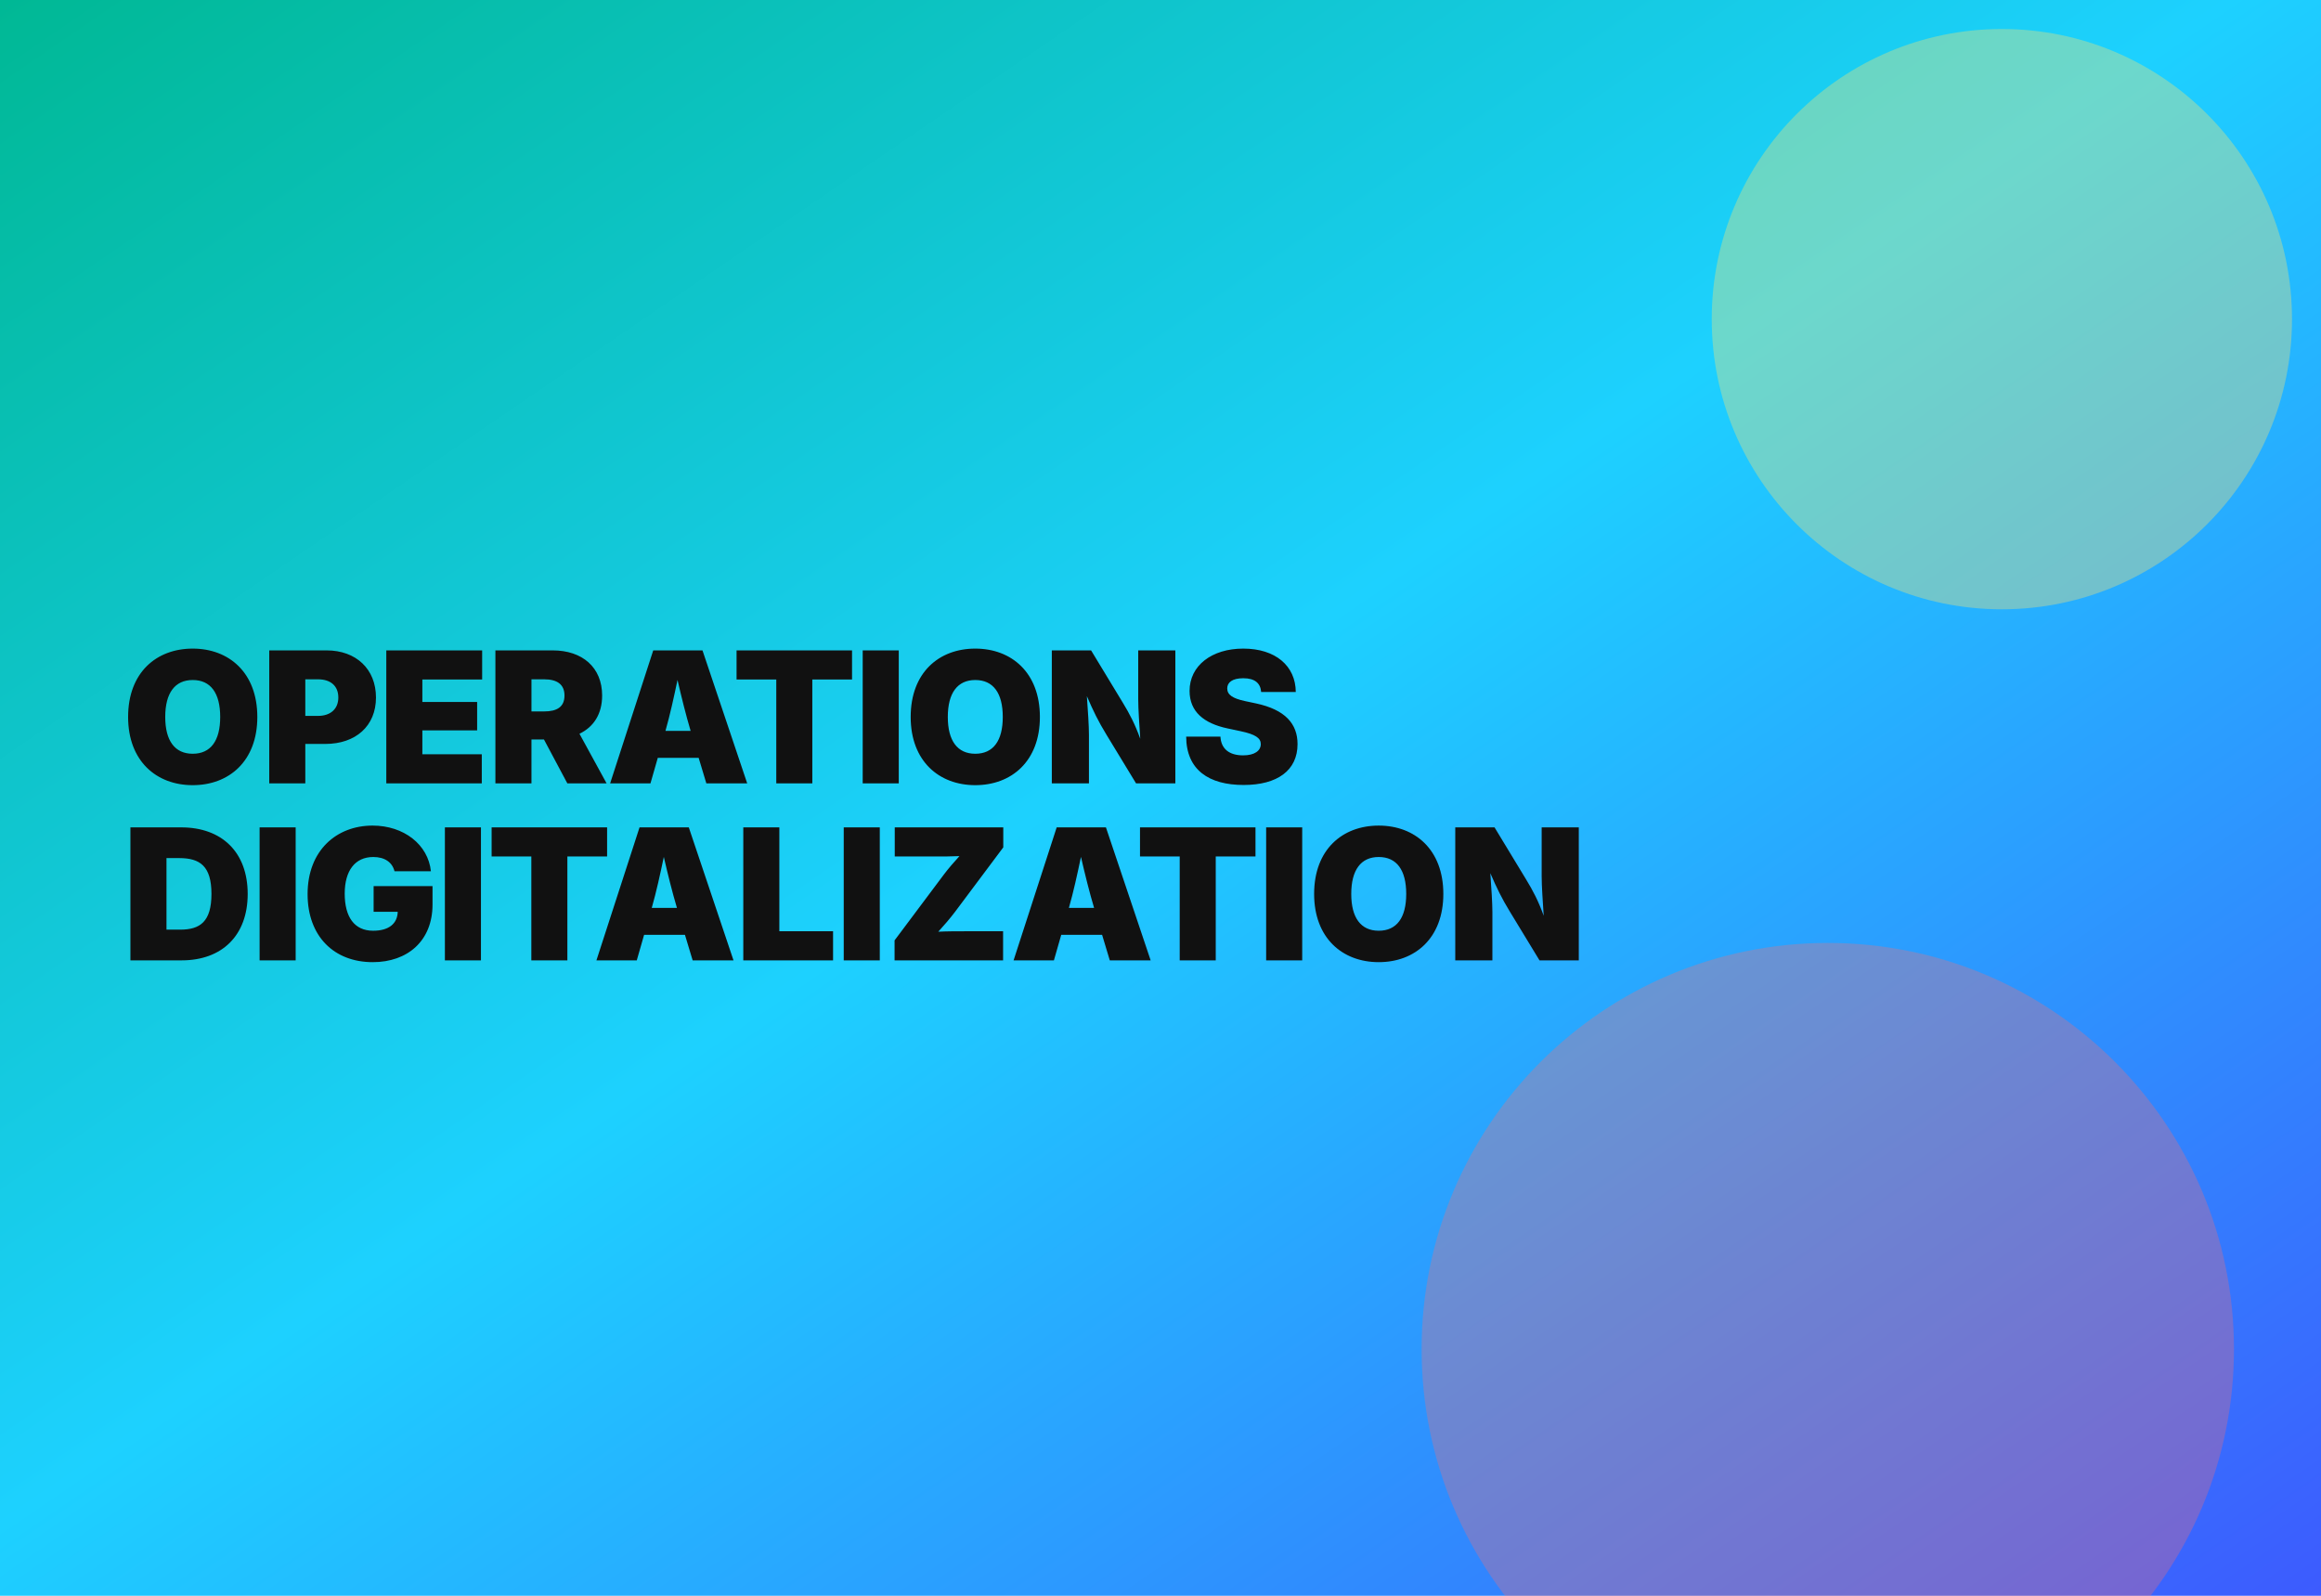
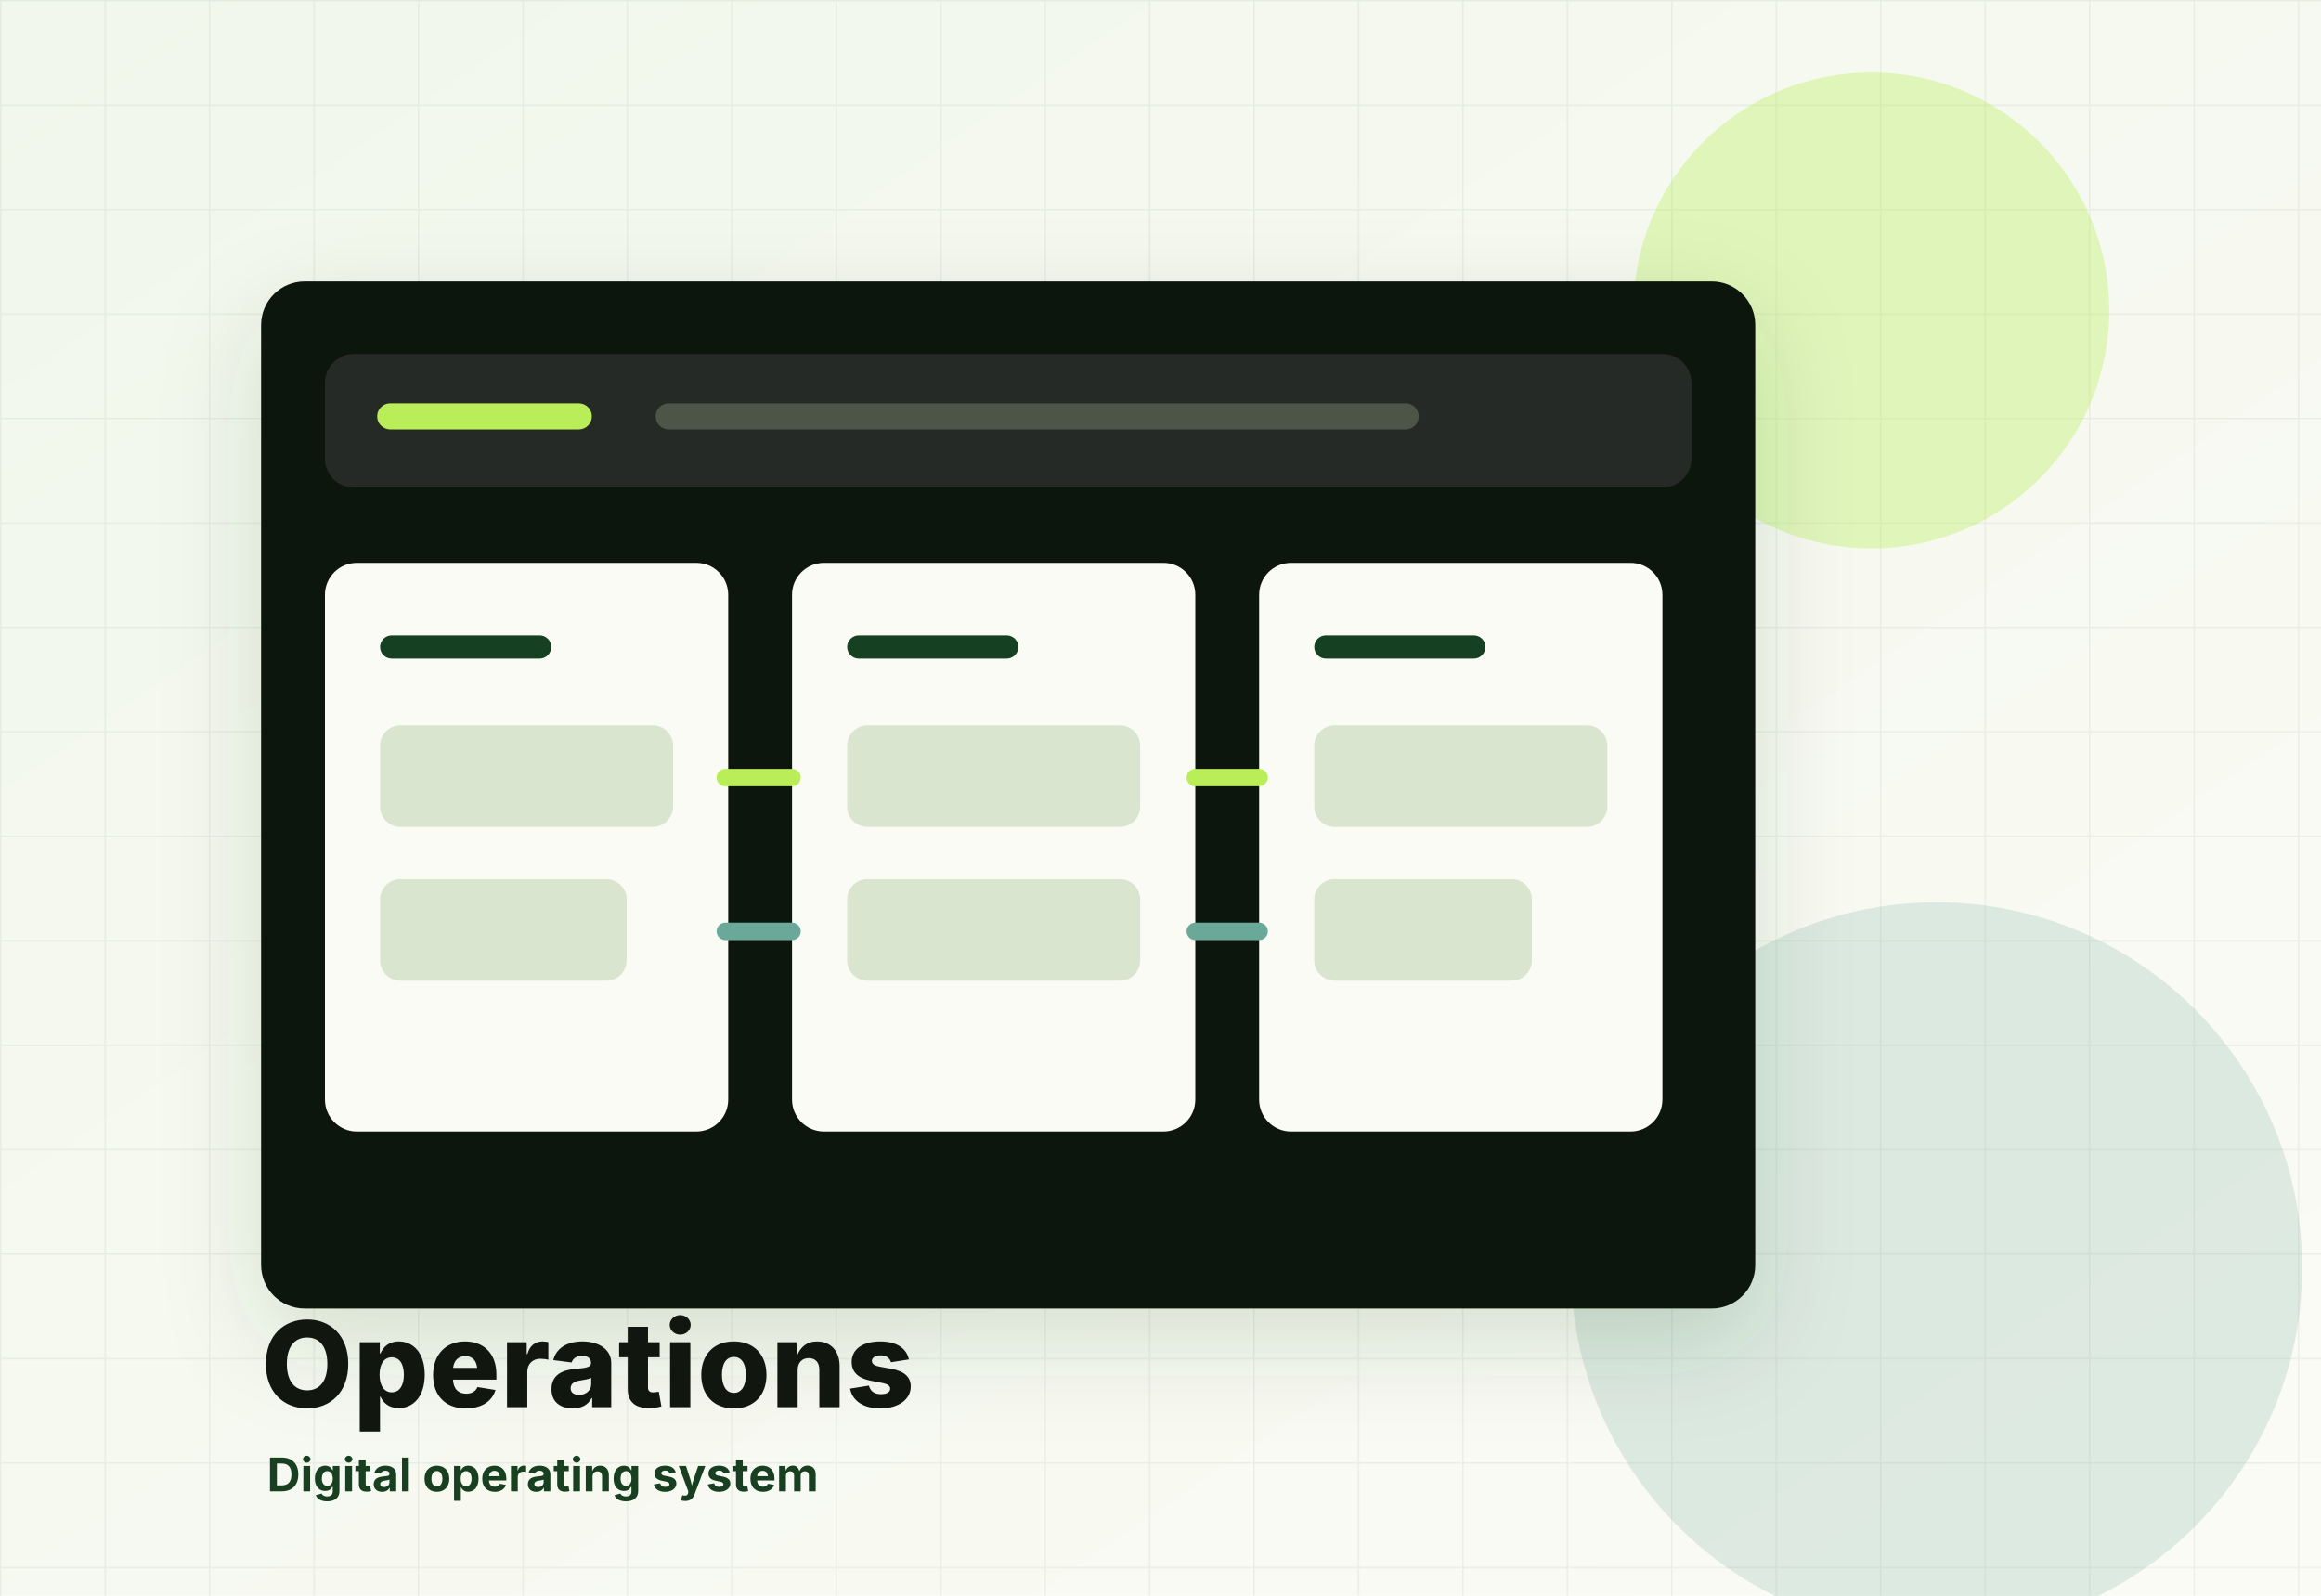
<svg xmlns="http://www.w3.org/2000/svg" width="1600" height="1100" viewBox="0 0 1600 1100" role="img" aria-labelledby="title desc">
  <defs>
    <linearGradient id="bg" x1="0" y1="0" x2="1" y2="1">
-       <stop offset="0%" stop-color="#00b894" />
-       <stop offset="48%" stop-color="#1dd1ff" />
-       <stop offset="100%" stop-color="#3d5afe" />
+       <stop offset="0%" stop-color="#f1f7ec" />
+       <stop offset="100%" stop-color="#fbfbf5" />
    </linearGradient>
+     <pattern id="grid" width="72" height="72" patternUnits="userSpaceOnUse">
+       <path d="M72 0H0v72" fill="none" stroke="#183f20" stroke-opacity="0.06" stroke-width="2" />
+     </pattern>
+     <filter id="softShadow" x="-20%" y="-20%" width="140%" height="140%">
+       <feDropShadow dx="0" dy="24" stdDeviation="34" flood-color="#183f20" flood-opacity="0.14" />
+     </filter>
  </defs>
  <rect width="1600" height="1100" fill="url(#bg)" />
-   <circle cx="1380" cy="220" r="200" fill="#ffe66d" fill-opacity="0.35" />
-   <circle cx="1260" cy="930" r="280" fill="#ff6b6b" fill-opacity="0.3" />
-   <text x="84" y="540" font-family="Inter, Arial, sans-serif" font-size="126" font-weight="900" letter-spacing="-2" fill="#111111">OPERATIONS</text>
-   <text x="84" y="662" font-family="Inter, Arial, sans-serif" font-size="126" font-weight="900" letter-spacing="-2" fill="#111111">DIGITALIZATION</text>
+   <rect width="1600" height="1100" fill="url(#grid)" />
+   <circle cx="1290" cy="214" r="164" fill="#b9ee59" fill-opacity="0.36" />
+   <circle cx="1335" cy="874" r="252" fill="#6aa99a" fill-opacity="0.2" />
+   <g filter="url(#softShadow)">
+     <rect x="180" y="194" width="1030" height="708" rx="30" fill="#11160f" />
+     <rect x="224" y="244" width="942" height="92" rx="20" fill="#f1f7ec" fill-opacity="0.1" />
+     <rect x="260" y="278" width="148" height="18" rx="9" fill="#b9ee59" />
+     <rect x="452" y="278" width="526" height="18" rx="9" fill="#d9e5cf" fill-opacity="0.22" />
+     <g fill="#fbfbf5">
+       <rect x="224" y="388" width="278" height="392" rx="22" />
+       <rect x="546" y="388" width="278" height="392" rx="22" />
+       <rect x="868" y="388" width="278" height="392" rx="22" />
+     </g>
+     <g fill="#183f20">
+       <rect x="262" y="438" width="118" height="16" rx="8" />
+       <rect x="584" y="438" width="118" height="16" rx="8" />
+       <rect x="906" y="438" width="118" height="16" rx="8" />
+     </g>
+     <g fill="#d9e5cf">
+       <rect x="262" y="500" width="202" height="70" rx="14" />
+       <rect x="262" y="606" width="170" height="70" rx="14" />
+       <rect x="584" y="500" width="202" height="70" rx="14" />
+       <rect x="584" y="606" width="202" height="70" rx="14" />
+       <rect x="906" y="500" width="202" height="70" rx="14" />
+       <rect x="906" y="606" width="150" height="70" rx="14" />
+     </g>
+     <path d="M500 536h46m278 0h44" stroke="#b9ee59" stroke-width="12" stroke-linecap="round" />
+     <path d="M500 642h46m278 0h44" stroke="#6aa99a" stroke-width="12" stroke-linecap="round" />
+   </g>
+   <text x="180" y="970" font-family="Inter, Arial, sans-serif" font-size="82" font-weight="800" letter-spacing="0" fill="#11160f">Operations</text>
+   <text x="184" y="1028" font-family="Inter, Arial, sans-serif" font-size="32" font-weight="700" letter-spacing="0" fill="#183f20">Digital operating system</text>
</svg>
